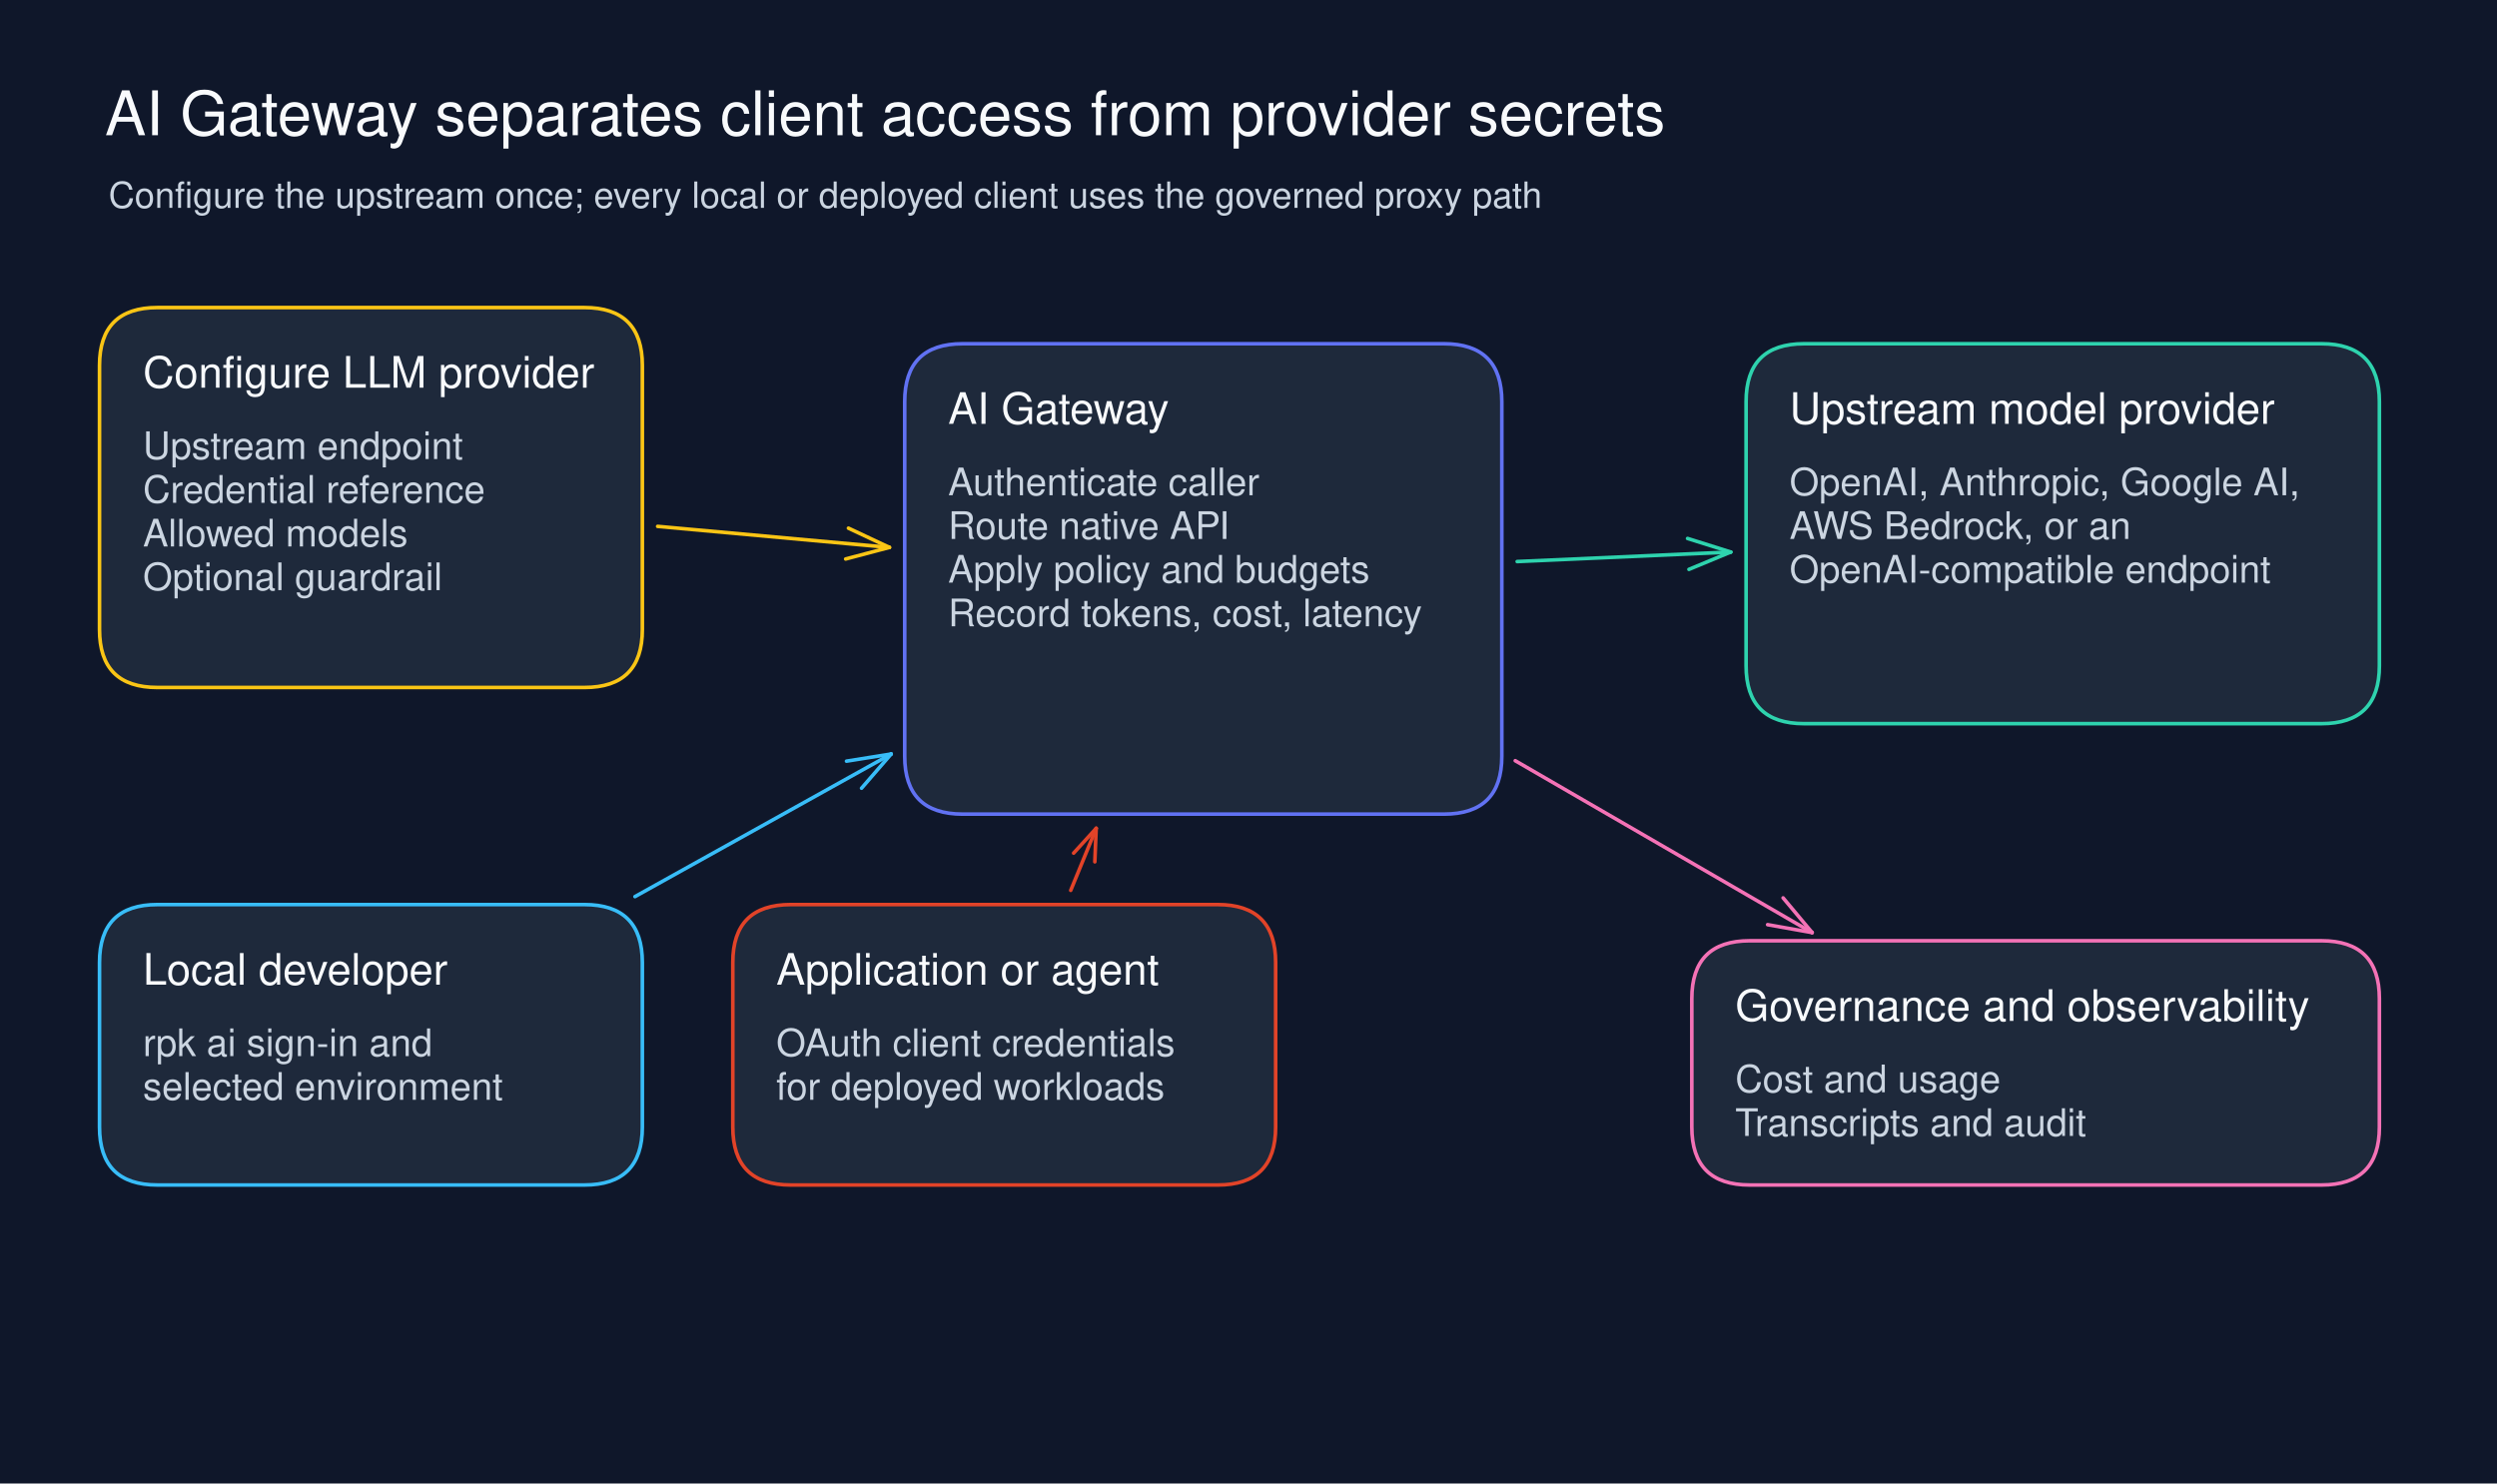
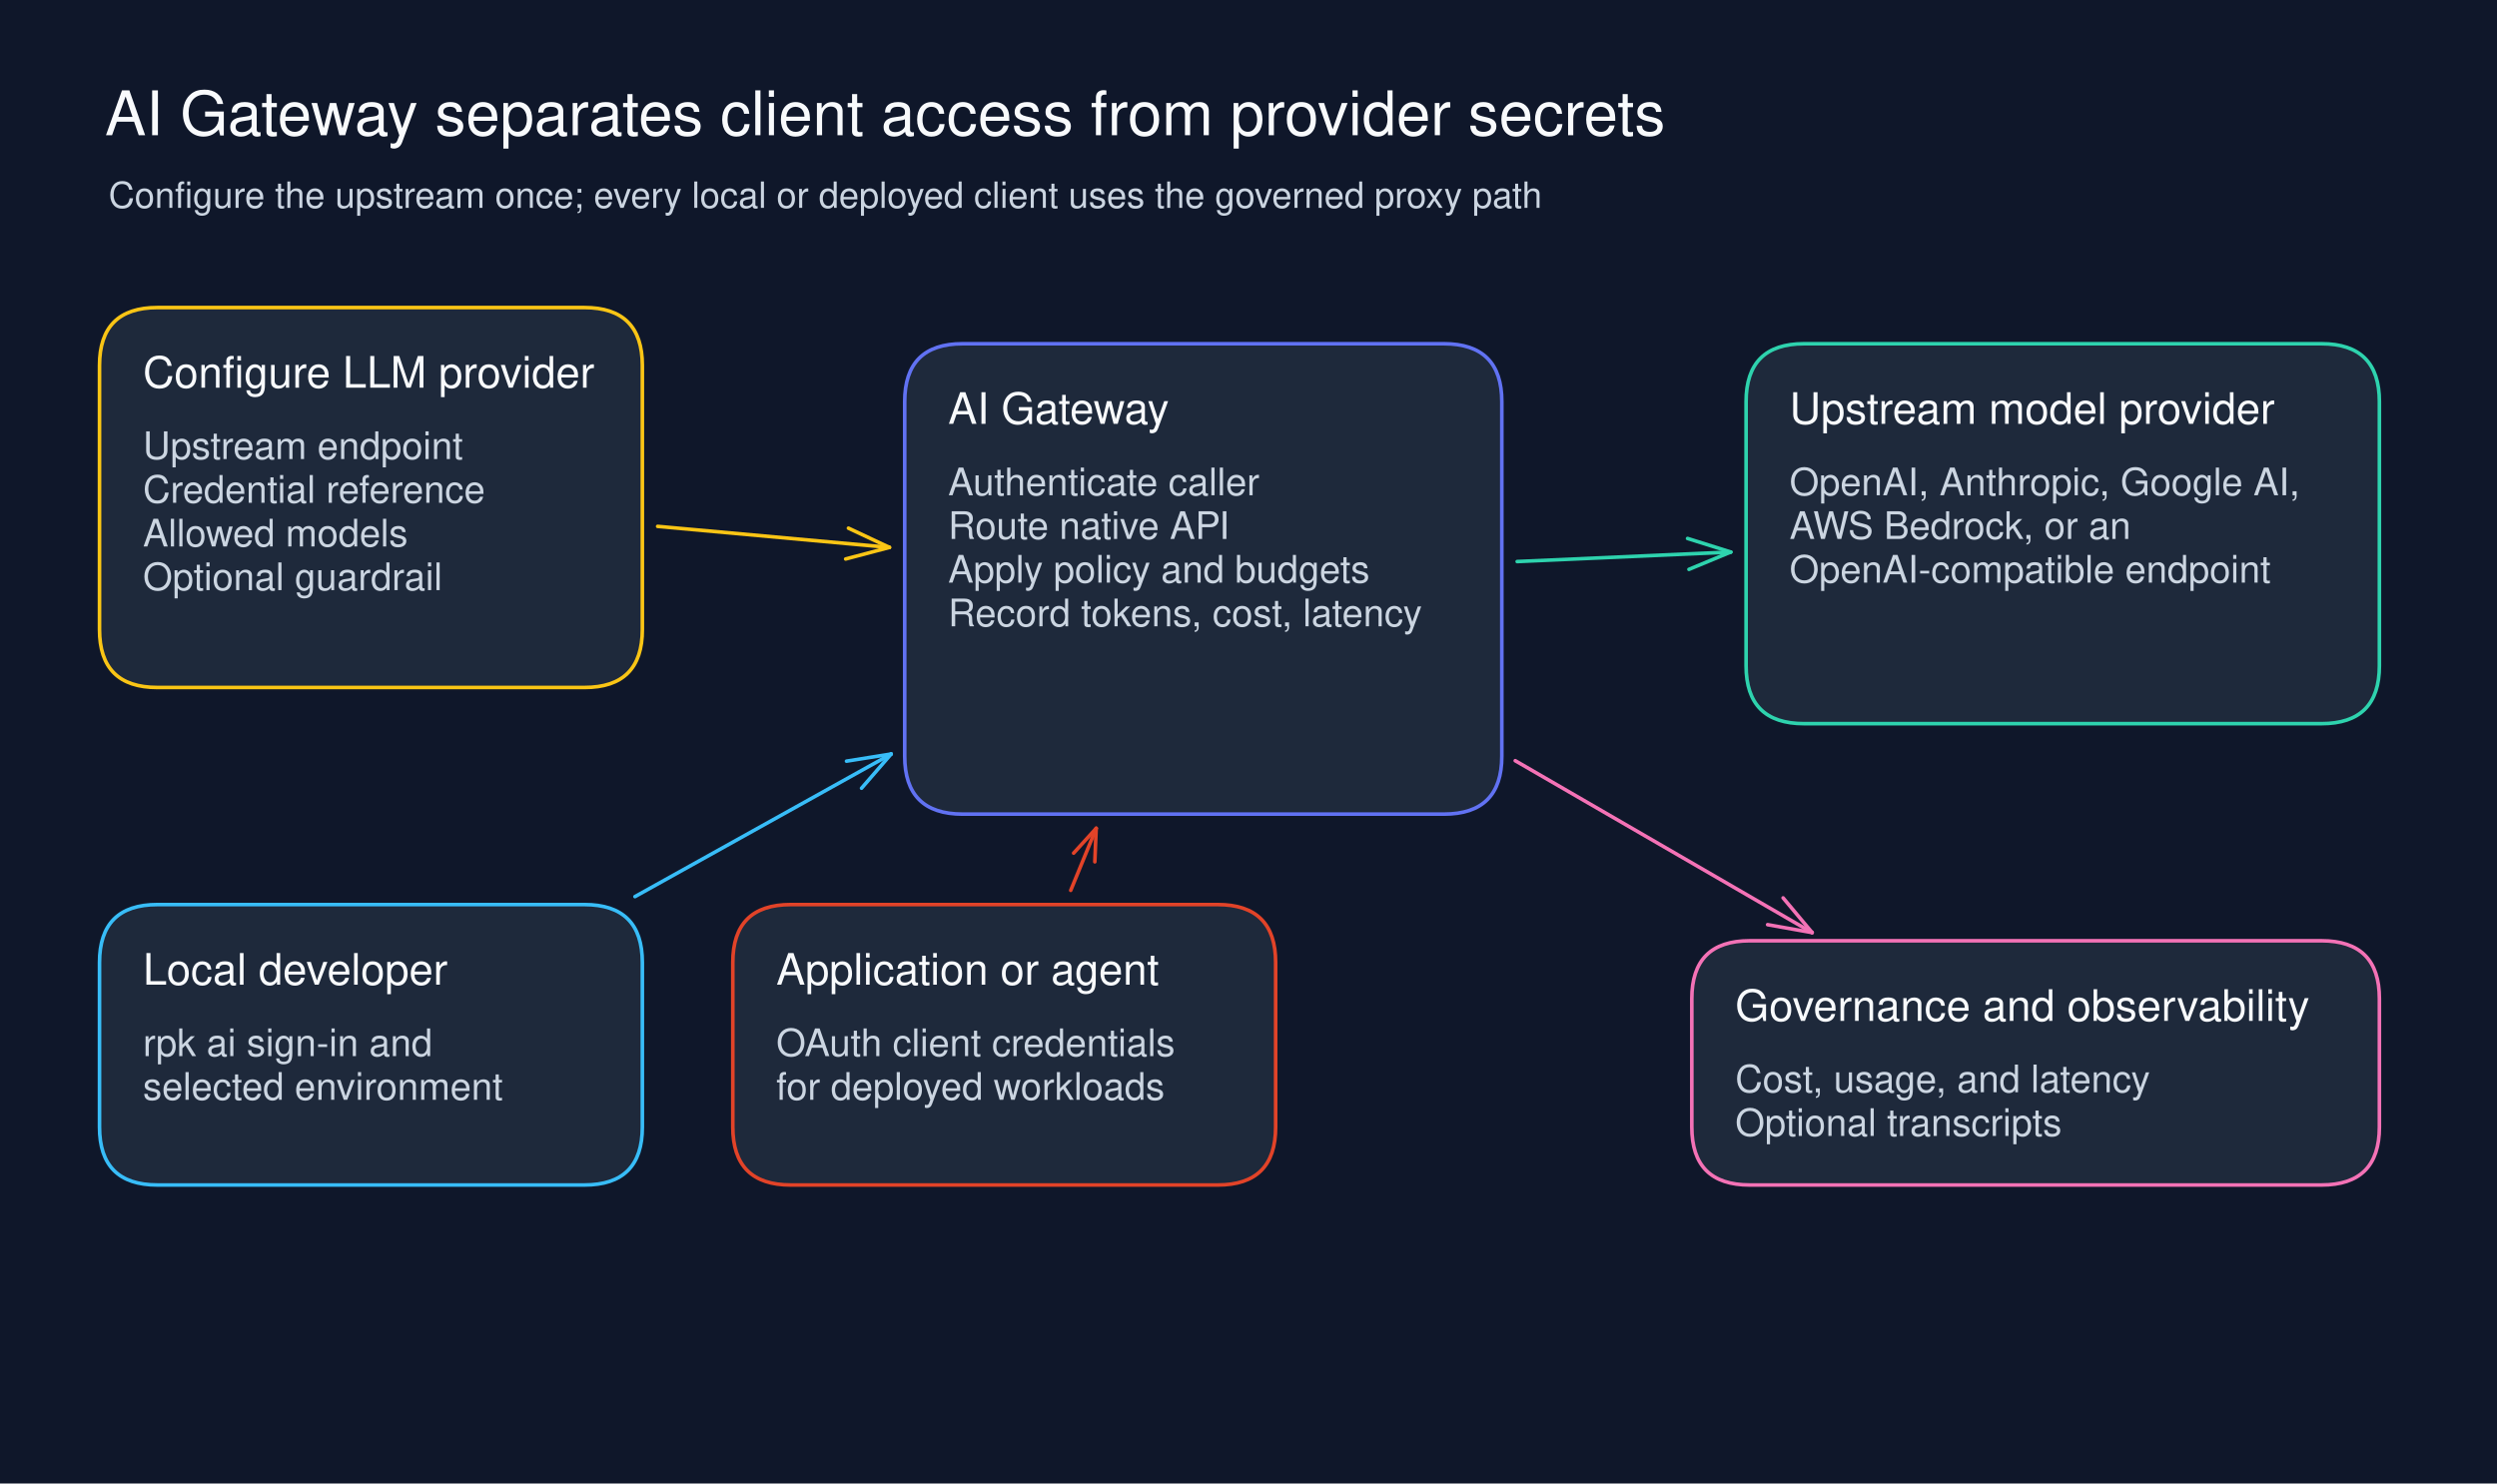
<svg xmlns="http://www.w3.org/2000/svg" version="1.1" viewBox="0 0 1380 820" width="1380" height="820">
  <defs>
    <style class="style-fonts">
      </style>
  </defs>
  <rect x="0" y="0" width="1380" height="820" fill="#0f172a" />
  <g stroke-linecap="round" transform="translate(10 10) rotate(0 680 400)">
-     <path d="M32 0 C395.76 0, 759.52 0, 1328 0 C1349.33 0, 1360 10.67, 1360 32 C1360 189.37, 1360 346.74, 1360 768 C1360 789.33, 1349.33 800, 1328 800 C1021.73 800, 715.45 800, 32 800 C10.67 800, 0 789.33, 0 768 C0 607.94, 0 447.88, 0 32 C0 10.67, 10.67 0, 32 0" stroke="none" stroke-width="0" fill="#0f172a" />
-     <path d="M32 0 C464.94 0, 897.87 0, 1328 0 M32 0 C547 0, 1062 0, 1328 0 M1328 0 C1349.33 0, 1360 10.67, 1360 32 M1328 0 C1349.33 0, 1360 10.67, 1360 32 M1360 32 C1360 244.82, 1360 457.64, 1360 768 M1360 32 C1360 202.48, 1360 372.97, 1360 768 M1360 768 C1360 789.33, 1349.33 800, 1328 800 M1360 768 C1360 789.33, 1349.33 800, 1328 800 M1328 800 C968.15 800, 608.3 800, 32 800 M1328 800 C1027.85 800, 727.7 800, 32 800 M32 800 C10.67 800, 0 789.33, 0 768 M32 800 C10.67 800, 0 789.33, 0 768 M0 768 C0 581.19, 0 394.38, 0 32 M0 768 C0 534.59, 0 301.18, 0 32 M0 32 C0 10.67, 10.67 0, 32 0 M0 32 C0 10.67, 10.67 0, 32 0" stroke="#0f172a" stroke-width="1" fill="none" />
+     <path d="M32 0 C443.97 0, 855.94 0, 1328 0 C1349.33 0, 1360 10.67, 1360 32 C1360 223.78, 1360 415.56, 1360 768 C1360 789.33, 1349.33 800, 1328 800 C1012.63 800, 697.25 800, 32 800 C10.67 800, 0 789.33, 0 768 C0 615, 0 461.99, 0 32 C0 10.67, 10.67 0, 32 0" stroke="none" stroke-width="0" fill="#0f172a" />
+     <path d="M32 0 C440.5 0, 849 0, 1328 0 M32 0 C454.52 0, 877.04 0, 1328 0 M1328 0 C1349.33 0, 1360 10.67, 1360 32 M1328 0 C1349.33 0, 1360 10.67, 1360 32 M1360 32 C1360 306.08, 1360 580.15, 1360 768 M1360 32 C1360 306.54, 1360 581.08, 1360 768 M1360 768 C1360 789.33, 1349.33 800, 1328 800 M1360 768 C1360 789.33, 1349.33 800, 1328 800 M1328 800 C861.17 800, 394.35 800, 32 800 M1328 800 C918.65 800, 509.3 800, 32 800 M32 800 C10.67 800, 0 789.33, 0 768 M32 800 C10.67 800, 0 789.33, 0 768 M0 768 C0 541.58, 0 315.16, 0 32 M0 768 C0 607.45, 0 446.9, 0 32 M0 32 C0 10.67, 10.67 0, 32 0 M0 32 C0 10.67, 10.67 0, 32 0" stroke="#0f172a" stroke-width="1" fill="none" />
  </g>
  <g stroke-linecap="round" transform="translate(55 170) rotate(0 150 105)">
-     <path d="M32 0 C114.41 0, 196.81 0, 268 0 C289.33 0, 300 10.67, 300 32 C300 78.68, 300 125.35, 300 178 C300 199.33, 289.33 210, 268 210 C187.43 210, 106.85 210, 32 210 C10.67 210, 0 199.33, 0 178 C0 144.69, 0 111.38, 0 32 C0 10.67, 10.67 0, 32 0" stroke="none" stroke-width="0" fill="#1e293b" />
-     <path d="M32 0 C89.31 0, 146.62 0, 268 0 M32 0 C81.27 0, 130.53 0, 268 0 M268 0 C289.33 0, 300 10.67, 300 32 M268 0 C289.33 0, 300 10.67, 300 32 M300 32 C300 79.32, 300 126.65, 300 178 M300 32 C300 78.96, 300 125.92, 300 178 M300 178 C300 199.33, 289.33 210, 268 210 M300 178 C300 199.33, 289.33 210, 268 210 M268 210 C179.56 210, 91.11 210, 32 210 M268 210 C196.49 210, 124.99 210, 32 210 M32 210 C10.67 210, 0 199.33, 0 178 M32 210 C10.67 210, 0 199.33, 0 178 M0 178 C0 120.07, 0 62.14, 0 32 M0 178 C0 141.5, 0 105, 0 32 M0 32 C0 10.67, 10.67 0, 32 0 M0 32 C0 10.67, 10.67 0, 32 0" stroke="#fac515" stroke-width="2" fill="none" />
+     <path d="M32 0 C79.22 0, 126.44 0, 268 0 C289.33 0, 300 10.67, 300 32 C300 84.37, 300 136.75, 300 178 C300 199.33, 289.33 210, 268 210 C201.53 210, 135.07 210, 32 210 C10.67 210, 0 199.33, 0 178 C0 122.83, 0 67.66, 0 32 C0 10.67, 10.67 0, 32 0" stroke="none" stroke-width="0" fill="#1e293b" />
+     <path d="M32 0 C103.9 0, 175.8 0, 268 0 M32 0 C125.03 0, 218.05 0, 268 0 M268 0 C289.33 0, 300 10.67, 300 32 M268 0 C289.33 0, 300 10.67, 300 32 M300 32 C300 74.87, 300 117.73, 300 178 M300 32 C300 63.23, 300 94.47, 300 178 M300 178 C300 199.33, 289.33 210, 268 210 M300 178 C300 199.33, 289.33 210, 268 210 M268 210 C207.21 210, 146.43 210, 32 210 M268 210 C189.56 210, 111.12 210, 32 210 M32 210 C10.67 210, 0 199.33, 0 178 M32 210 C10.67 210, 0 199.33, 0 178 M0 178 C0 139.22, 0 100.44, 0 32 M0 178 C0 131.41, 0 84.81, 0 32 M0 32 C0 10.67, 10.67 0, 32 0 M0 32 C0 10.67, 10.67 0, 32 0" stroke="#fac515" stroke-width="2" fill="none" />
  </g>
  <g stroke-linecap="round" transform="translate(55 500) rotate(0 150 77.5)">
-     <path d="M32 0 C82.22 0, 132.44 0, 268 0 C289.33 0, 300 10.67, 300 32 C300 55.01, 300 78.02, 300 123 C300 144.33, 289.33 155, 268 155 C202.42 155, 136.84 155, 32 155 C10.67 155, 0 144.33, 0 123 C0 98.27, 0 73.55, 0 32 C0 10.67, 10.67 0, 32 0" stroke="none" stroke-width="0" fill="#1e293b" />
-     <path d="M32 0 C102.94 0, 173.87 0, 268 0 M32 0 C84.33 0, 136.66 0, 268 0 M268 0 C289.33 0, 300 10.67, 300 32 M268 0 C289.33 0, 300 10.67, 300 32 M300 32 C300 58.98, 300 85.96, 300 123 M300 32 C300 54.22, 300 76.44, 300 123 M300 123 C300 144.33, 289.33 155, 268 155 M300 123 C300 144.33, 289.33 155, 268 155 M268 155 C203.77 155, 139.54 155, 32 155 M268 155 C180.5 155, 92.99 155, 32 155 M32 155 C10.67 155, 0 144.33, 0 123 M32 155 C10.67 155, 0 144.33, 0 123 M0 123 C0 97.23, 0 71.46, 0 32 M0 123 C0 100.41, 0 77.82, 0 32 M0 32 C0 10.67, 10.67 0, 32 0 M0 32 C0 10.67, 10.67 0, 32 0" stroke="#38bdf8" stroke-width="2" fill="none" />
+     <path d="M32 0 C117.66 0, 203.33 0, 268 0 C289.33 0, 300 10.67, 300 32 C300 58.98, 300 85.95, 300 123 C300 144.33, 289.33 155, 268 155 C207.05 155, 146.09 155, 32 155 C10.67 155, 0 144.33, 0 123 C0 90.82, 0 58.64, 0 32 C0 10.67, 10.67 0, 32 0" stroke="none" stroke-width="0" fill="#1e293b" />
+     <path d="M32 0 C93.3 0, 154.61 0, 268 0 M32 0 C109.49 0, 186.97 0, 268 0 M268 0 C289.33 0, 300 10.67, 300 32 M268 0 C289.33 0, 300 10.67, 300 32 M300 32 C300 67.54, 300 103.09, 300 123 M300 32 C300 54.6, 300 77.19, 300 123 M300 123 C300 144.33, 289.33 155, 268 155 M300 123 C300 144.33, 289.33 155, 268 155 M268 155 C204.96 155, 141.93 155, 32 155 M268 155 C202.67 155, 137.35 155, 32 155 M32 155 C10.67 155, 0 144.33, 0 123 M32 155 C10.67 155, 0 144.33, 0 123 M0 123 C0 101.07, 0 79.15, 0 32 M0 123 C0 87.3, 0 51.61, 0 32 M0 32 C0 10.67, 10.67 0, 32 0 M0 32 C0 10.67, 10.67 0, 32 0" stroke="#38bdf8" stroke-width="2" fill="none" />
  </g>
  <g stroke-linecap="round" transform="translate(405 500) rotate(0 150 77.5)">
-     <path d="M32 0 C81.07 0, 130.14 0, 268 0 C289.33 0, 300 10.67, 300 32 C300 67.37, 300 102.74, 300 123 C300 144.33, 289.33 155, 268 155 C178.84 155, 89.68 155, 32 155 C10.67 155, 0 144.33, 0 123 C0 99.92, 0 76.83, 0 32 C0 10.67, 10.67 0, 32 0" stroke="none" stroke-width="0" fill="#1e293b" />
-     <path d="M32 0 C84.34 0, 136.68 0, 268 0 M32 0 C105.74 0, 179.47 0, 268 0 M268 0 C289.33 0, 300 10.67, 300 32 M268 0 C289.33 0, 300 10.67, 300 32 M300 32 C300 63.12, 300 94.23, 300 123 M300 32 C300 52.42, 300 72.84, 300 123 M300 123 C300 144.33, 289.33 155, 268 155 M300 123 C300 144.33, 289.33 155, 268 155 M268 155 C175.59 155, 83.17 155, 32 155 M268 155 C201.92 155, 135.83 155, 32 155 M32 155 C10.67 155, 0 144.33, 0 123 M32 155 C10.67 155, 0 144.33, 0 123 M0 123 C0 98.58, 0 74.16, 0 32 M0 123 C0 95.43, 0 67.86, 0 32 M0 32 C0 10.67, 10.67 0, 32 0 M0 32 C0 10.67, 10.67 0, 32 0" stroke="#e24328" stroke-width="2" fill="none" />
+     <path d="M32 0 C94.85 0, 157.7 0, 268 0 C289.33 0, 300 10.67, 300 32 C300 50.48, 300 68.96, 300 123 C300 144.33, 289.33 155, 268 155 C193.22 155, 118.44 155, 32 155 C10.67 155, 0 144.33, 0 123 C0 99.4, 0 75.8, 0 32 C0 10.67, 10.67 0, 32 0" stroke="none" stroke-width="0" fill="#1e293b" />
+     <path d="M32 0 C80.97 0, 129.95 0, 268 0 M32 0 C97.15 0, 162.29 0, 268 0 M268 0 C289.33 0, 300 10.67, 300 32 M268 0 C289.33 0, 300 10.67, 300 32 M300 32 C300 60.22, 300 88.44, 300 123 M300 32 C300 51.21, 300 70.42, 300 123 M300 123 C300 144.33, 289.33 155, 268 155 M300 123 C300 144.33, 289.33 155, 268 155 M268 155 C193.25 155, 118.49 155, 32 155 M268 155 C201.48 155, 134.97 155, 32 155 M32 155 C10.67 155, 0 144.33, 0 123 M32 155 C10.67 155, 0 144.33, 0 123 M0 123 C0 101.48, 0 79.97, 0 32 M0 123 C0 97.48, 0 71.95, 0 32 M0 32 C0 10.67, 10.67 0, 32 0 M0 32 C0 10.67, 10.67 0, 32 0" stroke="#e24328" stroke-width="2" fill="none" />
  </g>
  <g stroke-linecap="round" transform="translate(500 190) rotate(0 165 130)">
-     <path d="M32 0 C95.51 0, 159.02 0, 298 0 C319.33 0, 330 10.67, 330 32 C330 83.4, 330 134.79, 330 228 C330 249.33, 319.33 260, 298 260 C229.63 260, 161.26 260, 32 260 C10.67 260, 0 249.33, 0 228 C0 157.92, 0 87.85, 0 32 C0 10.67, 10.67 0, 32 0" stroke="none" stroke-width="0" fill="#1e293b" />
-     <path d="M32 0 C85.72 0, 139.44 0, 298 0 M32 0 C96.65 0, 161.31 0, 298 0 M298 0 C319.33 0, 330 10.67, 330 32 M298 0 C319.33 0, 330 10.67, 330 32 M330 32 C330 76.79, 330 121.58, 330 228 M330 32 C330 91.95, 330 151.9, 330 228 M330 228 C330 249.33, 319.33 260, 298 260 M330 228 C330 249.33, 319.33 260, 298 260 M298 260 C242.06 260, 186.12 260, 32 260 M298 260 C227.07 260, 156.14 260, 32 260 M32 260 C10.67 260, 0 249.33, 0 228 M32 260 C10.67 260, 0 249.33, 0 228 M0 228 C0 176.93, 0 125.87, 0 32 M0 228 C0 180.46, 0 132.91, 0 32 M0 32 C0 10.67, 10.67 0, 32 0 M0 32 C0 10.67, 10.67 0, 32 0" stroke="#6172f3" stroke-width="2" fill="none" />
+     <path d="M32 0 C108.55 0, 185.11 0, 298 0 C319.33 0, 330 10.67, 330 32 C330 107.84, 330 183.69, 330 228 C330 249.33, 319.33 260, 298 260 C217.04 260, 136.08 260, 32 260 C10.67 260, 0 249.33, 0 228 C0 153.93, 0 79.86, 0 32 C0 10.67, 10.67 0, 32 0" stroke="none" stroke-width="0" fill="#1e293b" />
+     <path d="M32 0 C100.61 0, 169.22 0, 298 0 M32 0 C116.71 0, 201.41 0, 298 0 M298 0 C319.33 0, 330 10.67, 330 32 M298 0 C319.33 0, 330 10.67, 330 32 M330 32 C330 89.22, 330 146.45, 330 228 M330 32 C330 74.15, 330 116.3, 330 228 M330 228 C330 249.33, 319.33 260, 298 260 M330 228 C330 249.33, 319.33 260, 298 260 M298 260 C203.65 260, 109.29 260, 32 260 M298 260 C224.22 260, 150.44 260, 32 260 M32 260 C10.67 260, 0 249.33, 0 228 M32 260 C10.67 260, 0 249.33, 0 228 M0 228 C0 150.48, 0 72.97, 0 32 M0 228 C0 164.56, 0 101.12, 0 32 M0 32 C0 10.67, 10.67 0, 32 0 M0 32 C0 10.67, 10.67 0, 32 0" stroke="#6172f3" stroke-width="2" fill="none" />
  </g>
  <g stroke-linecap="round" transform="translate(965 190) rotate(0 175 105)">
-     <path d="M32 0 C131.67 0, 231.34 0, 318 0 C339.33 0, 350 10.67, 350 32 C350 73.16, 350 114.32, 350 178 C350 199.33, 339.33 210, 318 210 C247.39 210, 176.77 210, 32 210 C10.67 210, 0 199.33, 0 178 C0 139.34, 0 100.69, 0 32 C0 10.67, 10.67 0, 32 0" stroke="none" stroke-width="0" fill="#1e293b" />
-     <path d="M32 0 C137.62 0, 243.23 0, 318 0 M32 0 C142.12 0, 252.25 0, 318 0 M318 0 C339.33 0, 350 10.67, 350 32 M318 0 C339.33 0, 350 10.67, 350 32 M350 32 C350 86.1, 350 140.21, 350 178 M350 32 C350 86.4, 350 140.8, 350 178 M350 178 C350 199.33, 339.33 210, 318 210 M350 178 C350 199.33, 339.33 210, 318 210 M318 210 C254.2 210, 190.41 210, 32 210 M318 210 C237.01 210, 156.01 210, 32 210 M32 210 C10.67 210, 0 199.33, 0 178 M32 210 C10.67 210, 0 199.33, 0 178 M0 178 C0 139.51, 0 101.02, 0 32 M0 178 C0 145.43, 0 112.87, 0 32 M0 32 C0 10.67, 10.67 0, 32 0 M0 32 C0 10.67, 10.67 0, 32 0" stroke="#2ed3ae" stroke-width="2" fill="none" />
+     <path d="M32 0 C112.15 0, 192.3 0, 318 0 C339.33 0, 350 10.67, 350 32 C350 82.75, 350 133.51, 350 178 C350 199.33, 339.33 210, 318 210 C237.7 210, 157.39 210, 32 210 C10.67 210, 0 199.33, 0 178 C0 128.24, 0 78.49, 0 32 C0 10.67, 10.67 0, 32 0" stroke="none" stroke-width="0" fill="#1e293b" />
+     <path d="M32 0 C97.63 0, 163.27 0, 318 0 M32 0 C131.85 0, 231.7 0, 318 0 M318 0 C339.33 0, 350 10.67, 350 32 M318 0 C339.33 0, 350 10.67, 350 32 M350 32 C350 90.19, 350 148.38, 350 178 M350 32 C350 75.03, 350 118.06, 350 178 M350 178 C350 199.33, 339.33 210, 318 210 M350 178 C350 199.33, 339.33 210, 318 210 M318 210 C226.39 210, 134.78 210, 32 210 M318 210 C209.07 210, 100.13 210, 32 210 M32 210 C10.67 210, 0 199.33, 0 178 M32 210 C10.67 210, 0 199.33, 0 178 M0 178 C0 138.79, 0 99.59, 0 32 M0 178 C0 134.56, 0 91.13, 0 32 M0 32 C0 10.67, 10.67 0, 32 0 M0 32 C0 10.67, 10.67 0, 32 0" stroke="#2ed3ae" stroke-width="2" fill="none" />
  </g>
  <g stroke-linecap="round" transform="translate(935 520) rotate(0 190 67.5)">
-     <path d="M32 0 C140.14 0, 248.28 0, 348 0 C369.33 0, 380 10.67, 380 32 C380 52.29, 380 72.58, 380 103 C380 124.33, 369.33 135, 348 135 C254.86 135, 161.73 135, 32 135 C10.67 135, 0 124.33, 0 103 C0 87.24, 0 71.47, 0 32 C0 10.67, 10.67 0, 32 0" stroke="none" stroke-width="0" fill="#1e293b" />
-     <path d="M32 0 C145.79 0, 259.57 0, 348 0 M32 0 C104.11 0, 176.22 0, 348 0 M348 0 C369.33 0, 380 10.67, 380 32 M348 0 C369.33 0, 380 10.67, 380 32 M380 32 C380 51.13, 380 70.26, 380 103 M380 32 C380 58.59, 380 85.17, 380 103 M380 103 C380 124.33, 369.33 135, 348 135 M380 103 C380 124.33, 369.33 135, 348 135 M348 135 C282.47 135, 216.95 135, 32 135 M348 135 C253.52 135, 159.04 135, 32 135 M32 135 C10.67 135, 0 124.33, 0 103 M32 135 C10.67 135, 0 124.33, 0 103 M0 103 C0 81.64, 0 60.27, 0 32 M0 103 C0 79.34, 0 55.68, 0 32 M0 32 C0 10.67, 10.67 0, 32 0 M0 32 C0 10.67, 10.67 0, 32 0" stroke="#f472b6" stroke-width="2" fill="none" />
+     <path d="M32 0 C126.72 0, 221.44 0, 348 0 C369.33 0, 380 10.67, 380 32 C380 46.26, 380 60.52, 380 103 C380 124.33, 369.33 135, 348 135 C223.84 135, 99.67 135, 32 135 C10.67 135, 0 124.33, 0 103 C0 79.35, 0 55.69, 0 32 C0 10.67, 10.67 0, 32 0" stroke="none" stroke-width="0" fill="#1e293b" />
+     <path d="M32 0 C143.1 0, 254.19 0, 348 0 M32 0 C96.51 0, 161.02 0, 348 0 M348 0 C369.33 0, 380 10.67, 380 32 M348 0 C369.33 0, 380 10.67, 380 32 M380 32 C380 47.78, 380 63.56, 380 103 M380 32 C380 47.24, 380 62.47, 380 103 M380 103 C380 124.33, 369.33 135, 348 135 M380 103 C380 124.33, 369.33 135, 348 135 M348 135 C253.93 135, 159.86 135, 32 135 M348 135 C263.47 135, 178.95 135, 32 135 M32 135 C10.67 135, 0 124.33, 0 103 M32 135 C10.67 135, 0 124.33, 0 103 M0 103 C0 74.61, 0 46.23, 0 32 M0 103 C0 78.44, 0 53.87, 0 32 M0 32 C0 10.67, 10.67 0, 32 0 M0 32 C0 10.67, 10.67 0, 32 0" stroke="#f472b6" stroke-width="2" fill="none" />
  </g>
  <g stroke-linecap="round">
    <g transform="translate(363.462 290.9528) rotate(0 64.03801 5.813501)">
-       <path d="M0 0 C50.89 4.62, 101.79 9.24, 128.08 11.63 M0 0 C39.53 3.59, 79.05 7.18, 128.08 11.63" stroke="#fac515" stroke-width="2" fill="none" />
+       <path d="M0 0 C41.76 3.79, 83.51 7.58, 128.08 11.63 M0 0 C32.29 2.93, 64.58 5.86, 128.08 11.63" stroke="#fac515" stroke-width="2" fill="none" />
    </g>
    <g transform="translate(363.462 290.9528) rotate(0 64.03801 5.813501)">
-       <path d="M103.91 18.02 C113.51 15.48, 123.12 12.94, 128.08 11.63 M103.91 18.02 C111.37 16.05, 118.82 14.07, 128.08 11.63" stroke="#fac515" stroke-width="2" fill="none" />
+       <path d="M103.91 18.02 C111.79 15.93, 119.67 13.85, 128.08 11.63 M103.91 18.02 C110 16.41, 116.09 14.8, 128.08 11.63" stroke="#fac515" stroke-width="2" fill="none" />
    </g>
    <g transform="translate(363.462 290.9528) rotate(0 64.03801 5.813501)">
-       <path d="M105.45 0.99 C114.44 5.22, 123.43 9.44, 128.08 11.63 M105.45 0.99 C112.43 4.27, 119.42 7.55, 128.08 11.63" stroke="#fac515" stroke-width="2" fill="none" />
+       <path d="M105.45 0.99 C112.83 4.46, 120.2 7.92, 128.08 11.63 M105.45 0.99 C111.16 3.67, 116.86 6.35, 128.08 11.63" stroke="#fac515" stroke-width="2" fill="none" />
    </g>
  </g>
  <mask />
  <g stroke-linecap="round">
    <g transform="translate(350.9273 495.5923) rotate(0 70.796 -39.41026)">
-       <path d="M0 0 C29.56 -16.45, 59.11 -32.91, 141.59 -78.82 M0 0 C55.43 -30.86, 110.86 -61.72, 141.59 -78.82" stroke="#38bdf8" stroke-width="2" fill="none" />
+       <path d="M0 0 C55.81 -31.07, 111.63 -62.14, 141.59 -78.82 M0 0 C41.63 -23.17, 83.25 -46.34, 141.59 -78.82" stroke="#38bdf8" stroke-width="2" fill="none" />
    </g>
    <g transform="translate(350.9273 495.5923) rotate(0 70.796 -39.41026)">
-       <path d="M125.22 -59.92 C128.64 -63.87, 132.06 -67.81, 141.59 -78.82 M125.22 -59.92 C131.63 -67.32, 138.04 -74.72, 141.59 -78.82" stroke="#38bdf8" stroke-width="2" fill="none" />
+       <path d="M125.22 -59.92 C131.68 -67.37, 138.13 -74.82, 141.59 -78.82 M125.22 -59.92 C130.04 -65.48, 134.85 -71.03, 141.59 -78.82" stroke="#38bdf8" stroke-width="2" fill="none" />
    </g>
    <g transform="translate(350.9273 495.5923) rotate(0 70.796 -39.41026)">
-       <path d="M116.91 -74.87 C122.06 -75.69, 127.21 -76.52, 141.59 -78.82 M116.91 -74.87 C126.57 -76.41, 136.23 -77.96, 141.59 -78.82" stroke="#38bdf8" stroke-width="2" fill="none" />
+       <path d="M116.91 -74.87 C126.64 -76.42, 136.37 -77.98, 141.59 -78.82 M116.91 -74.87 C124.16 -76.03, 131.42 -77.19, 141.59 -78.82" stroke="#38bdf8" stroke-width="2" fill="none" />
    </g>
  </g>
  <mask />
  <g stroke-linecap="round">
    <g transform="translate(591.7495 492.1432) rotate(0 7.03688 -17.14315)">
-       <path d="M0 0 C3.12 -7.6, 6.24 -15.21, 14.07 -34.29 M0 0 C4.96 -12.07, 9.91 -24.14, 14.07 -34.29" stroke="#e24328" stroke-width="2" fill="none" />
+       <path d="M0 0 C4.62 -11.26, 9.24 -22.51, 14.07 -34.29 M0 0 C4.72 -11.5, 9.44 -23, 14.07 -34.29" stroke="#e24328" stroke-width="2" fill="none" />
    </g>
    <g transform="translate(591.7495 492.1432) rotate(0 7.03688 -17.14315)">
-       <path d="M13.32 -15.77 C13.49 -19.88, 13.66 -23.98, 14.07 -34.29 M13.32 -15.77 C13.59 -22.29, 13.85 -28.81, 14.07 -34.29" stroke="#e24328" stroke-width="2" fill="none" />
+       <path d="M13.32 -15.77 C13.57 -21.85, 13.82 -27.93, 14.07 -34.29 M13.32 -15.77 C13.58 -21.98, 13.83 -28.19, 14.07 -34.29" stroke="#e24328" stroke-width="2" fill="none" />
    </g>
    <g transform="translate(591.7495 492.1432) rotate(0 7.03688 -17.14315)">
-       <path d="M1.6 -20.58 C4.36 -23.62, 7.13 -26.66, 14.07 -34.29 M1.6 -20.58 C5.99 -25.41, 10.38 -30.23, 14.07 -34.29" stroke="#e24328" stroke-width="2" fill="none" />
+       <path d="M1.6 -20.58 C5.69 -25.08, 9.79 -29.58, 14.07 -34.29 M1.6 -20.58 C5.78 -25.18, 9.97 -29.78, 14.07 -34.29" stroke="#e24328" stroke-width="2" fill="none" />
    </g>
  </g>
  <mask />
  <g stroke-linecap="round">
    <g transform="translate(838.4889 310.3953) rotate(0 59.01106 -2.632161)">
-       <path d="M0 0 C36.88 -1.64, 73.75 -3.29, 118.02 -5.26 M0 0 C32.57 -1.45, 65.15 -2.91, 118.02 -5.26" stroke="#2ed3ae" stroke-width="2" fill="none" />
+       <path d="M0 0 C32.58 -1.45, 65.16 -2.91, 118.02 -5.26 M0 0 C32.14 -1.43, 64.28 -2.87, 118.02 -5.26" stroke="#2ed3ae" stroke-width="2" fill="none" />
    </g>
    <g transform="translate(838.4889 310.3953) rotate(0 59.01106 -2.632161)">
-       <path d="M94.93 4.32 C102.15 1.33, 109.36 -1.67, 118.02 -5.26 M94.93 4.32 C101.31 1.68, 107.68 -0.97, 118.02 -5.26" stroke="#2ed3ae" stroke-width="2" fill="none" />
+       <path d="M94.93 4.32 C101.31 1.68, 107.68 -0.97, 118.02 -5.26 M94.93 4.32 C101.22 1.71, 107.51 -0.9, 118.02 -5.26" stroke="#2ed3ae" stroke-width="2" fill="none" />
    </g>
    <g transform="translate(838.4889 310.3953) rotate(0 59.01106 -2.632161)">
-       <path d="M94.17 -12.76 C101.62 -10.42, 109.08 -8.08, 118.02 -5.26 M94.17 -12.76 C100.75 -10.69, 107.34 -8.62, 118.02 -5.26" stroke="#2ed3ae" stroke-width="2" fill="none" />
+       <path d="M94.17 -12.76 C100.76 -10.69, 107.34 -8.62, 118.02 -5.26 M94.17 -12.76 C100.67 -10.72, 107.16 -8.68, 118.02 -5.26" stroke="#2ed3ae" stroke-width="2" fill="none" />
    </g>
  </g>
  <mask />
  <g stroke-linecap="round">
    <g transform="translate(837.4157 420.4727) rotate(0 82.04694 47.50284)">
-       <path d="M0 0 C39.88 23.09, 79.77 46.18, 164.09 95.01 M0 0 C64.02 37.06, 128.03 74.13, 164.09 95.01" stroke="#f472b6" stroke-width="2" fill="none" />
+       <path d="M0 0 C52.26 30.25, 104.51 60.51, 164.09 95.01 M0 0 C46.97 27.2, 93.95 54.39, 164.09 95.01" stroke="#f472b6" stroke-width="2" fill="none" />
    </g>
    <g transform="translate(837.4157 420.4727) rotate(0 82.04694 47.50284)">
-       <path d="M139.48 90.63 C145.46 91.7, 151.44 92.76, 164.09 95.01 M139.48 90.63 C149.08 92.34, 158.68 94.05, 164.09 95.01" stroke="#f472b6" stroke-width="2" fill="none" />
+       <path d="M139.48 90.63 C147.32 92.03, 155.16 93.42, 164.09 95.01 M139.48 90.63 C146.53 91.89, 153.57 93.14, 164.09 95.01" stroke="#f472b6" stroke-width="2" fill="none" />
    </g>
    <g transform="translate(837.4157 420.4727) rotate(0 82.04694 47.50284)">
-       <path d="M148.05 75.84 C151.95 80.49, 155.85 85.15, 164.09 95.01 M148.05 75.84 C154.31 83.31, 160.57 90.79, 164.09 95.01" stroke="#f472b6" stroke-width="2" fill="none" />
+       <path d="M148.05 75.84 C153.16 81.94, 158.27 88.04, 164.09 95.01 M148.05 75.84 C152.64 81.32, 157.23 86.81, 164.09 95.01" stroke="#f472b6" stroke-width="2" fill="none" />
    </g>
  </g>
  <mask />
  <g transform="translate(58 46) rotate(0 433.6743 19.55)">
    <text x="0" y="28.731" font-family="Helvetica, Segoe UI Emoji" font-size="34px" fill="#f8fafc" text-anchor="start" style="white-space: pre;" direction="ltr" dominant-baseline="alphabetic">AI Gateway separates client access from provider secrets</text>
  </g>
  <g transform="translate(60 98) rotate(0 398.0127 11.5)">
    <text x="0" y="16.9" font-family="Helvetica, Segoe UI Emoji" font-size="20px" fill="#cbd5e1" text-anchor="start" style="white-space: pre;" direction="ltr" dominant-baseline="alphabetic">Configure the upstream once; every local or deployed client uses the governed proxy path</text>
  </g>
  <g transform="translate(79 194) rotate(0 125.3965 13.8)">
    <text x="0" y="20.28" font-family="Helvetica, Segoe UI Emoji" font-size="24px" fill="#f8fafc" text-anchor="start" style="white-space: pre;" direction="ltr" dominant-baseline="alphabetic">Configure LLM provider</text>
  </g>
  <g transform="translate(79 236) rotate(0 95.13574 48.3)">
    <text x="0" y="17.745" font-family="Helvetica, Segoe UI Emoji" font-size="21px" fill="#cbd5e1" text-anchor="start" style="white-space: pre;" direction="ltr" dominant-baseline="alphabetic">Upstream endpoint</text>
    <text x="0" y="41.895" font-family="Helvetica, Segoe UI Emoji" font-size="21px" fill="#cbd5e1" text-anchor="start" style="white-space: pre;" direction="ltr" dominant-baseline="alphabetic">Credential reference</text>
    <text x="0" y="66.045" font-family="Helvetica, Segoe UI Emoji" font-size="21px" fill="#cbd5e1" text-anchor="start" style="white-space: pre;" direction="ltr" dominant-baseline="alphabetic">Allowed models</text>
    <text x="0" y="90.195" font-family="Helvetica, Segoe UI Emoji" font-size="21px" fill="#cbd5e1" text-anchor="start" style="white-space: pre;" direction="ltr" dominant-baseline="alphabetic">Optional guardrail</text>
  </g>
  <g transform="translate(79 524) rotate(0 84.72656 13.8)">
    <text x="0" y="20.28" font-family="Helvetica, Segoe UI Emoji" font-size="24px" fill="#f8fafc" text-anchor="start" style="white-space: pre;" direction="ltr" dominant-baseline="alphabetic">Local developer</text>
  </g>
  <g transform="translate(79 566) rotate(0 99.8064 24.15)">
    <text x="0" y="17.745" font-family="Helvetica, Segoe UI Emoji" font-size="21px" fill="#cbd5e1" text-anchor="start" style="white-space: pre;" direction="ltr" dominant-baseline="alphabetic">rpk ai sign-in and</text>
    <text x="0" y="41.895" font-family="Helvetica, Segoe UI Emoji" font-size="21px" fill="#cbd5e1" text-anchor="start" style="white-space: pre;" direction="ltr" dominant-baseline="alphabetic">selected environment</text>
  </g>
  <g transform="translate(429 524) rotate(0 106.0723 13.8)">
    <text x="0" y="20.28" font-family="Helvetica, Segoe UI Emoji" font-size="24px" fill="#f8fafc" text-anchor="start" style="white-space: pre;" direction="ltr" dominant-baseline="alphabetic">Application or agent</text>
  </g>
  <g transform="translate(429 566) rotate(0 110.8909 24.15)">
    <text x="0" y="17.745" font-family="Helvetica, Segoe UI Emoji" font-size="21px" fill="#cbd5e1" text-anchor="start" style="white-space: pre;" direction="ltr" dominant-baseline="alphabetic">OAuth client credentials</text>
    <text x="0" y="41.895" font-family="Helvetica, Segoe UI Emoji" font-size="21px" fill="#cbd5e1" text-anchor="start" style="white-space: pre;" direction="ltr" dominant-baseline="alphabetic">for deployed workloads</text>
  </g>
  <g transform="translate(524 214) rotate(0 62.02734 13.8)">
    <text x="0" y="20.28" font-family="Helvetica, Segoe UI Emoji" font-size="24px" fill="#f8fafc" text-anchor="start" style="white-space: pre;" direction="ltr" dominant-baseline="alphabetic">AI Gateway</text>
  </g>
  <g transform="translate(524 256) rotate(0 131.896 48.3)">
    <text x="0" y="17.745" font-family="Helvetica, Segoe UI Emoji" font-size="21px" fill="#cbd5e1" text-anchor="start" style="white-space: pre;" direction="ltr" dominant-baseline="alphabetic">Authenticate caller</text>
    <text x="0" y="41.895" font-family="Helvetica, Segoe UI Emoji" font-size="21px" fill="#cbd5e1" text-anchor="start" style="white-space: pre;" direction="ltr" dominant-baseline="alphabetic">Route native API</text>
    <text x="0" y="66.045" font-family="Helvetica, Segoe UI Emoji" font-size="21px" fill="#cbd5e1" text-anchor="start" style="white-space: pre;" direction="ltr" dominant-baseline="alphabetic">Apply policy and budgets</text>
    <text x="0" y="90.195" font-family="Helvetica, Segoe UI Emoji" font-size="21px" fill="#cbd5e1" text-anchor="start" style="white-space: pre;" direction="ltr" dominant-baseline="alphabetic">Record tokens, cost, latency</text>
  </g>
  <g transform="translate(989 214) rotate(0 134.7188 13.8)">
    <text x="0" y="20.28" font-family="Helvetica, Segoe UI Emoji" font-size="24px" fill="#f8fafc" text-anchor="start" style="white-space: pre;" direction="ltr" dominant-baseline="alphabetic">Upstream model provider</text>
  </g>
  <g transform="translate(989 256) rotate(0 141.2476 36.225)">
    <text x="0" y="17.745" font-family="Helvetica, Segoe UI Emoji" font-size="21px" fill="#cbd5e1" text-anchor="start" style="white-space: pre;" direction="ltr" dominant-baseline="alphabetic">OpenAI, Anthropic, Google AI,</text>
    <text x="0" y="41.895" font-family="Helvetica, Segoe UI Emoji" font-size="21px" fill="#cbd5e1" text-anchor="start" style="white-space: pre;" direction="ltr" dominant-baseline="alphabetic">AWS Bedrock, or an</text>
    <text x="0" y="66.045" font-family="Helvetica, Segoe UI Emoji" font-size="21px" fill="#cbd5e1" text-anchor="start" style="white-space: pre;" direction="ltr" dominant-baseline="alphabetic">OpenAI-compatible endpoint</text>
  </g>
  <g transform="translate(959 544) rotate(0 158.7598 13.8)">
    <text x="0" y="20.28" font-family="Helvetica, Segoe UI Emoji" font-size="24px" fill="#f8fafc" text-anchor="start" style="white-space: pre;" direction="ltr" dominant-baseline="alphabetic">Governance and observability</text>
  </g>
-   <g transform="translate(959 586) rotate(0 97.66333 24.15)">
-     <text x="0" y="17.745" font-family="Helvetica, Segoe UI Emoji" font-size="21px" fill="#cbd5e1" text-anchor="start" style="white-space: pre;" direction="ltr" dominant-baseline="alphabetic">Cost and usage</text>
-     <text x="0" y="41.895" font-family="Helvetica, Segoe UI Emoji" font-size="21px" fill="#cbd5e1" text-anchor="start" style="white-space: pre;" direction="ltr" dominant-baseline="alphabetic">Transcripts and audit</text>
+   <g transform="translate(959 586) rotate(0 115.5718 24.15)">
+     <text x="0" y="17.745" font-family="Helvetica, Segoe UI Emoji" font-size="21px" fill="#cbd5e1" text-anchor="start" style="white-space: pre;" direction="ltr" dominant-baseline="alphabetic">Cost, usage, and latency</text>
+     <text x="0" y="41.895" font-family="Helvetica, Segoe UI Emoji" font-size="21px" fill="#cbd5e1" text-anchor="start" style="white-space: pre;" direction="ltr" dominant-baseline="alphabetic">Optional transcripts</text>
  </g>
</svg>
